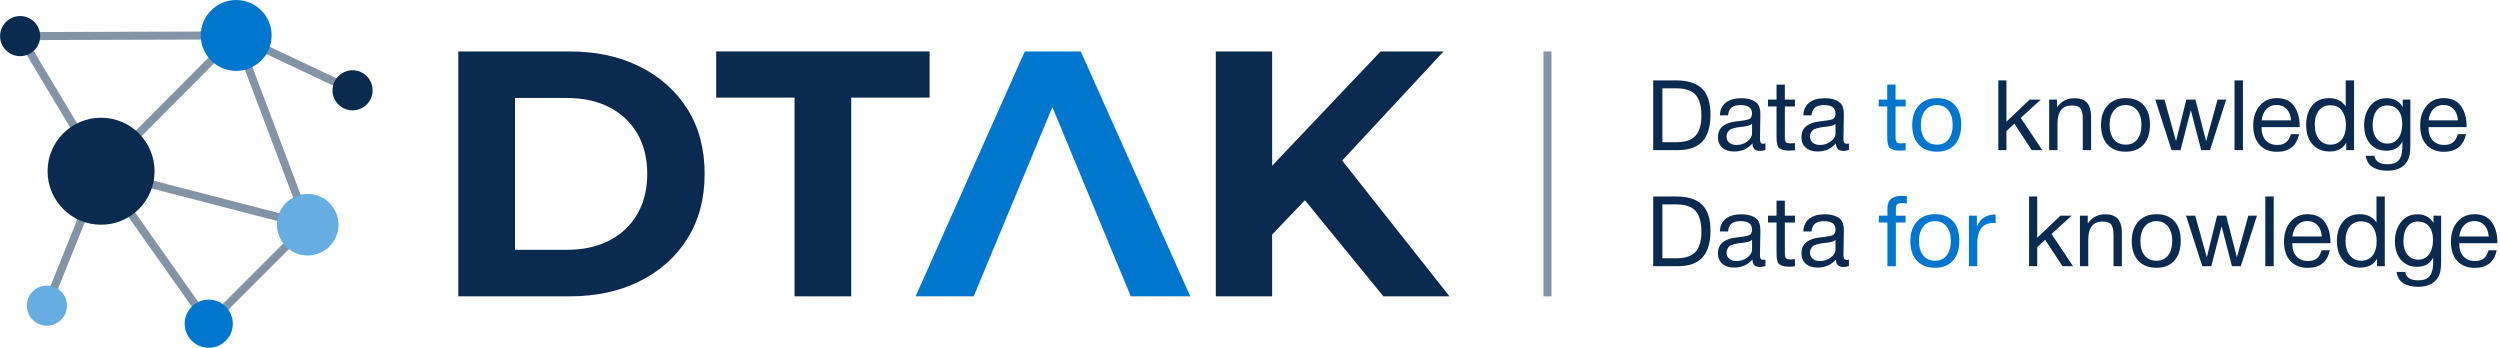
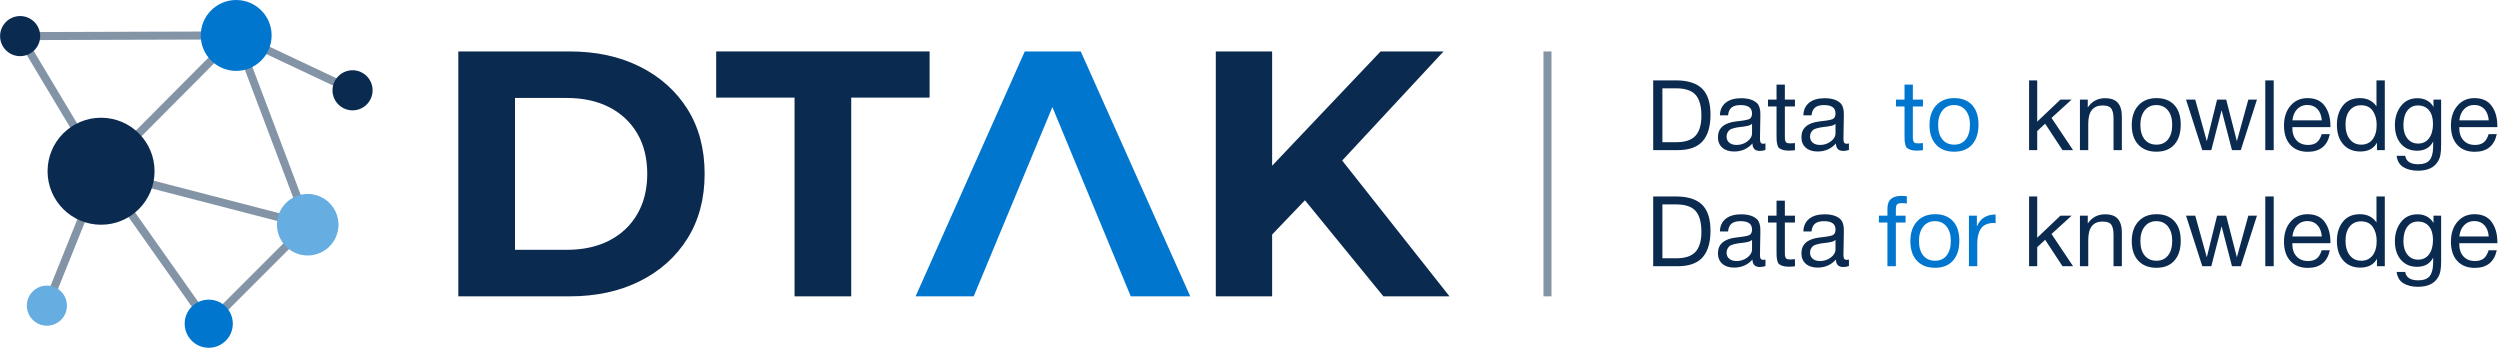
<svg xmlns="http://www.w3.org/2000/svg" viewBox="0 0 7144.9 994.0" width="438.5" height="61">
  <g id="icon">
    <g id="edges" stroke="#8494A7" stroke-width="22.94">
      <line x1="57.3" y1="103.2" x2="288.6" y2="489.4" />
      <line x1="57.3" y1="103.2" x2="674.8" y2="101.3" />
      <line x1="1007.4" y1="258.1" x2="674.8" y2="101.3" />
      <line x1="288.6" y1="489.4" x2="674.8" y2="101.3" />
      <line x1="288.6" y1="489.4" x2="596.4" y2="925.2" />
      <line x1="288.6" y1="489.4" x2="879.3" y2="642.3" />
      <line x1="288.6" y1="489.4" x2="133.8" y2="873.6" />
      <line x1="674.8" y1="101.3" x2="879.3" y2="642.3" />
      <line x1="596.4" y1="925.2" x2="879.3" y2="642.3" />
    </g>
    <circle cx="57.3" cy="103.2" r="57.3" fill="#0A2A4F" />
    <circle cx="1007.4" cy="258.1" r="57.3" fill="#0A2A4F" />
    <circle cx="288.6" cy="489.4" r="152.9" fill="#0A2A4F" />
    <circle cx="674.8" cy="101.3" r="101.3" fill="#0076CF" />
    <circle cx="596.4" cy="925.2" r="68.8" fill="#0076CF" />
    <circle cx="879.3" cy="642.3" r="87.9" fill="#66ADE2" />
    <circle cx="133.8" cy="873.6" r="57.3" fill="#66ADE2" />
  </g>
  <g id="DTAK">
    <path id="D" transform="translate(1226.7 847.0)" fill="#0A2A4F" d="M83.0 0.0V-700.0H401.0Q515.0 -700.0 602.0 -656.5Q689.0 -613.0 738.0 -535.0Q787.0 -457.0 787.0 -350.0Q787.0 -244.0 738.0 -165.5Q689.0 -87.0 602.0 -43.5Q515.0 0.0 401.0 0.0ZM245.0 -133.0H393.0Q463.0 -133.0 514.5 -159.5Q566.0 -186.0 594.5 -235.0Q623.0 -284.0 623.0 -350.0Q623.0 -417.0 594.5 -465.5Q566.0 -514.0 514.5 -540.5Q463.0 -567.0 393.0 -567.0H245.0Z" />
    <path id="T" transform="translate(1226.7 847.0)" fill="#0A2A4F" d="M1044.0 0.0V-568.0H820.0V-700.0H1430.0V-568.0H1206.0V0.0Z" />
    <path id="A" transform="translate(1226.7 847.0)" fill="#0076CF" d="M1390.0 0.0 1702.0 -700.0H1862.0L2175.0 0.0H2005.0L1780.938 -540.901L1556.0 0.0Z" />
    <path id="K" transform="translate(1226.7 847.0)" fill="#0A2A4F" d="M2248.0 0.0V-700.0H2409.0V-373.343L2719.0 -700.0H2899.0L2609.196 -388.125L2916.0 0.0H2727.0L2502.803 -274.619L2409.0 -176.702V0.0Z" />
  </g>
  <line id="divider" x1="4422.7" y1="147.0" x2="4422.7" y2="847.0" stroke="#8494A7" stroke-width="22.94" />
  <g id="tagline">
-     <path fill="#0A2A4F" d="M4724.847 229.74H4789.807Q4840.486 229.74 4864.566 253.26C4880.62 268.94 4888.646 293.767 4888.646 327.74C4888.646 361.153 4881.18 386.4 4866.247 403.48C4851.313 420.56 4827.42 429.1 4794.567 429.1H4724.847ZM6888.967 284.62V413.42Q6888.967 432.18 6887.007 442.4C6885.7 449.214 6883.273 455.607 6879.727 461.58C6869.086 479.127 6850.047 487.9 6822.606 487.9C6806.367 487.9 6792.646 484.587 6781.447 477.96C6770.247 471.333 6763.713 460.46 6761.847 445.34H6786.207C6789.007 461.393 6801.42 469.42 6823.447 469.42C6838.193 469.42 6848.88 465.687 6855.507 458.22C6862.134 450.753 6865.634 438.713 6866.007 422.1L6866.287 404.46C6857.14 422.007 6841.833 430.78 6820.367 430.78C6800.954 430.78 6785.507 424.153 6774.027 410.9C6762.547 397.647 6756.807 379.82 6756.807 357.42Q6756.807 325.78 6773.887 303.24C6785.273 288.213 6801.14 280.7 6821.487 280.7C6831.567 280.7 6840.574 282.847 6848.507 287.14C6856.44 291.433 6862.647 297.593 6867.127 305.62V284.62ZM6727.967 229.74 6727.967 429.1H6705.567V407.82C6696.42 424.62 6680.554 433.02 6657.967 433.02C6637.434 433.02 6621.147 426.16 6609.107 412.44Q6591.047 391.86 6591.047 356.58C6591.047 334.74 6596.694 316.587 6607.987 302.12C6619.28 287.653 6635.567 280.42 6656.847 280.42Q6687.927 280.42 6704.167 303.94V229.74ZM6075.567 280.42C6097.407 280.42 6114.394 287.047 6126.527 300.3C6138.661 313.554 6144.727 332.127 6144.727 356.02C6144.727 380.473 6138.661 399.513 6126.527 413.14C6114.394 426.767 6097.314 433.58 6075.287 433.58C6053.26 433.58 6035.994 426.86 6023.487 413.42C6010.98 399.98 6004.727 381.313 6004.727 357.42Q6004.727 321.86 6023.767 301.14C6036.46 287.327 6053.727 280.42 6075.567 280.42ZM4751.167 252.42 4751.167 406.42H4791.207C4816.22 406.42 4834.374 400.307 4845.667 388.08C4856.96 375.854 4862.606 356.767 4862.606 330.82C4862.606 303.567 4857.1 283.687 4846.086 271.18C4835.073 258.673 4816.407 252.42 4790.086 252.42ZM5045.727 410.06V428.541C5040.874 430.407 5035.461 431.341 5029.487 431.341C5015.861 431.341 5008.861 424.247 5008.487 410.061C4994.861 425.367 4977.407 433.021 4956.127 433.021C4941.941 433.021 4930.694 429.381 4922.387 422.101C4914.081 414.821 4909.927 404.834 4909.927 392.141C4909.927 366.381 4927.007 351.354 4961.167 347.061C4963.407 346.687 4966.674 346.314 4970.967 345.941C4987.207 344.074 4997.194 341.927 5000.927 339.501C5005.22 336.514 5007.367 331.381 5007.367 324.101C5007.367 308.234 4996.447 300.301 4974.607 300.301C4963.407 300.301 4954.914 302.587 4949.127 307.161C4943.34 311.734 4939.887 319.247 4938.767 329.7H4915.527C4915.9 314.207 4921.407 302.167 4932.047 293.58C4942.687 284.994 4957.34 280.7 4976.007 280.7C4996.354 280.7 5011.474 285.367 5021.367 294.7C5024.541 297.687 5026.874 301.607 5028.367 306.46C5029.86 311.314 5030.7 315.28 5030.887 318.36C5031.074 321.44 5031.167 326.06 5031.167 332.22C5031.167 339.314 5030.98 350.047 5030.607 364.42C5030.234 378.793 5030.047 389.526 5030.047 396.62C5030.047 401.846 5030.747 405.533 5032.147 407.68C5033.547 409.827 5036.114 410.9 5039.847 410.9C5041.34 410.9 5043.3 410.62 5045.727 410.06ZM5284.287 410.06V428.541C5279.434 430.407 5274.021 431.341 5268.047 431.341C5254.421 431.341 5247.421 424.247 5247.047 410.061C5233.421 425.367 5215.967 433.021 5194.688 433.021C5180.5 433.021 5169.254 429.381 5160.947 422.101C5152.641 414.821 5148.487 404.834 5148.487 392.141C5148.487 366.381 5165.567 351.354 5199.727 347.061C5201.967 346.687 5205.234 346.314 5209.527 345.941C5225.767 344.074 5235.754 341.927 5239.487 339.501C5243.78 336.514 5245.927 331.381 5245.927 324.101C5245.927 308.234 5235.007 300.301 5213.167 300.301C5201.967 300.301 5193.474 302.587 5187.687 307.161C5181.9 311.734 5178.447 319.247 5177.327 329.7H5154.087C5154.46 314.207 5159.967 302.167 5170.607 293.58C5181.247 284.994 5195.9 280.7 5214.567 280.7C5234.914 280.7 5250.034 285.367 5259.927 294.7C5263.101 297.687 5265.434 301.607 5266.927 306.46C5268.42 311.314 5269.26 315.28 5269.447 318.36C5269.634 321.44 5269.727 326.06 5269.727 332.22C5269.727 339.314 5269.54 350.047 5269.167 364.42C5268.793 378.793 5268.607 389.526 5268.607 396.62C5268.607 401.846 5269.307 405.533 5270.707 407.68C5272.107 409.827 5274.674 410.9 5278.407 410.9C5279.9 410.9 5281.86 410.62 5284.287 410.06ZM7048.007 383.46C7040.727 417.06 7019.728 433.86 6985.007 433.86C6963.728 433.86 6947.067 427.233 6935.027 413.98C6922.987 400.727 6916.967 382.34 6916.967 358.82C6916.967 335.487 6923.174 316.587 6935.587 302.12C6948 287.653 6964.194 280.42 6984.167 280.42C7006.38 280.42 7022.854 287.933 7033.587 302.96C7044.32 317.987 7049.687 336.98 7049.687 359.94V363.3H6941.047L6940.767 364.98C6940.767 380.287 6944.78 392.327 6952.807 401.1C6960.833 409.873 6971.847 414.26 6985.847 414.26C6996.3 414.26 7004.56 411.833 7010.627 406.98C7016.694 402.127 7021.407 394.287 7024.767 383.46ZM6570.887 383.46C6563.607 417.06 6542.607 433.86 6507.888 433.86C6486.607 433.86 6469.947 427.233 6457.907 413.98C6445.868 400.727 6439.848 382.34 6439.848 358.82Q6439.848 323.82 6458.467 302.12C6470.881 287.653 6487.074 280.42 6507.047 280.42C6529.26 280.42 6545.734 287.933 6556.467 302.96C6567.2 317.987 6572.567 336.98 6572.567 359.94V363.3H6463.927L6463.647 364.98C6463.647 380.287 6467.66 392.327 6475.687 401.1C6483.714 409.873 6494.727 414.26 6508.727 414.26C6519.18 414.26 6527.44 411.833 6533.507 406.98C6539.574 402.127 6544.287 394.287 6547.647 383.46ZM6159.847 284.62H6186.167L6219.207 403.62L6248.607 284.62H6274.647L6305.167 403.62L6337.927 284.62H6362.567L6316.367 429.1H6291.167L6261.487 314.86L6232.087 429.1H6206.327ZM5832.807 284.62 5775.407 336.98 5837.007 429.1H5806.767L5757.207 353.5L5734.527 374.5V429.1H5711.287V229.74H5734.527V347.62L5800.887 284.62ZM6075.007 300.3C6061.007 300.3 6049.9 305.433 6041.687 315.7C6033.474 325.967 6029.367 339.687 6029.367 356.86Q6029.367 383.46 6041.547 398.44C6049.667 408.427 6061.007 413.42 6075.567 413.42C6089.567 413.42 6100.534 408.38 6108.467 398.3C6116.4 388.22 6120.367 374.313 6120.367 356.58Q6120.367 330.82 6108.187 315.56C6100.067 305.387 6089.007 300.3 6075.007 300.3ZM5879.007 284.62V307.019C5890.954 289.472 5907.38 280.699 5928.287 280.699C5945.274 280.699 5957.547 285.132 5965.107 293.999C5972.667 302.866 5976.447 315.886 5976.447 333.059V429.099H5952.647V343.979C5952.647 336.886 5952.414 331.333 5951.947 327.319C5951.48 323.306 5950.313 319.013 5948.447 314.44C5946.58 309.866 5943.407 306.553 5938.927 304.5C5934.447 302.447 5928.66 301.42 5921.567 301.42C5894.127 301.42 5880.407 318.78 5880.407 353.5V429.1H5856.607V284.62ZM6659.927 300.86C6646.3 300.86 6635.521 305.807 6627.587 315.7C6619.654 325.593 6615.687 339.033 6615.687 356.02C6615.687 373.567 6619.747 387.52 6627.867 397.88C6635.987 408.24 6646.86 413.42 6660.487 413.42C6674.3 413.42 6685.127 408.427 6692.967 398.44C6700.807 388.453 6704.727 374.593 6704.727 356.86C6704.727 340.993 6701.041 327.693 6693.667 316.96C6686.294 306.227 6675.047 300.86 6659.927 300.86ZM6822.607 301.42C6809.727 301.42 6799.601 306.413 6792.227 316.4C6784.854 326.387 6781.167 340.154 6781.167 357.7C6781.167 373.567 6784.994 386.307 6792.647 395.92C6800.3 405.534 6810.474 410.34 6823.167 410.34C6836.42 410.34 6846.827 405.3 6854.387 395.22C6861.947 385.14 6865.727 371.327 6865.727 353.78C6865.727 337.354 6861.947 324.52 6854.387 315.28Q6843.047 301.42 6822.607 301.42ZM5130.007 284.62 5130.007 304.22H5101.167V388.5C5101.167 393.167 5101.214 396.247 5101.307 397.74C5101.4 399.233 5101.914 401.24 5102.847 403.76C5103.78 406.28 5105.367 407.913 5107.607 408.66C5109.847 409.407 5113.02 409.78 5117.127 409.78C5120.674 409.78 5124.967 409.5 5130.007 408.94V429.38C5123.287 430.127 5117.22 430.5 5111.807 430.5C5105.087 430.5 5099.487 429.753 5095.007 428.26C5090.527 426.767 5087.12 425.087 5084.787 423.22C5082.454 421.353 5080.727 418.04 5079.607 413.28C5078.487 408.52 5077.833 404.507 5077.647 401.24C5077.46 397.973 5077.367 392.513 5077.367 384.86V304.22H5053.007V284.62H5077.367V241.78H5101.167V284.62ZM6410.447 229.74V429.1H6386.367V229.74ZM5245.927 354.061C5244.247 355.367 5242.474 356.487 5240.607 357.421C5238.74 358.354 5236.36 359.101 5233.467 359.661C5230.574 360.221 5228.614 360.641 5227.587 360.921C5226.561 361.201 5224.087 361.574 5220.167 362.041C5216.247 362.507 5214.194 362.741 5214.007 362.741C5208.22 363.487 5204.44 364.001 5202.667 364.281C5200.894 364.561 5197.534 365.354 5192.587 366.661C5187.641 367.967 5184.141 369.461 5182.087 371.141C5180.034 372.821 5178.027 375.294 5176.067 378.561C5174.107 381.827 5173.127 385.701 5173.127 390.181C5173.127 397.647 5175.694 403.527 5180.827 407.821C5185.96 412.114 5193.007 414.261 5201.967 414.261C5213.354 414.261 5223.527 410.901 5232.487 404.181C5241.447 397.461 5245.927 389.527 5245.927 380.381ZM5007.367 354.061C5005.687 355.367 5003.914 356.487 5002.047 357.421C5000.181 358.354 4997.8 359.101 4994.907 359.661C4992.014 360.221 4990.054 360.641 4989.027 360.921C4988 361.201 4985.527 361.574 4981.607 362.041C4977.687 362.507 4975.634 362.741 4975.447 362.741C4969.661 363.487 4965.88 364.001 4964.107 364.281C4962.334 364.561 4958.974 365.354 4954.027 366.661C4949.081 367.967 4945.581 369.461 4943.527 371.141C4941.474 372.821 4939.467 375.294 4937.507 378.561C4935.547 381.827 4934.567 385.701 4934.567 390.181C4934.567 397.647 4937.134 403.527 4942.267 407.821C4947.4 412.114 4954.447 414.261 4963.407 414.261C4974.794 414.261 4984.967 410.901 4993.927 404.181C5002.887 397.461 5007.367 389.527 5007.367 380.381ZM6547.927 343.98C6546.808 330.167 6542.607 319.387 6535.327 311.64C6528.047 303.893 6518.434 300.02 6506.487 300.02C6494.914 300.02 6485.3 303.94 6477.647 311.78C6469.994 319.62 6465.421 330.353 6463.927 343.98ZM7025.047 343.98Q7023.367 323.26 7012.447 311.64C7005.167 303.893 6995.554 300.02 6983.607 300.02C6972.034 300.02 6962.42 303.94 6954.767 311.78C6947.114 319.62 6942.541 330.353 6941.047 343.98Z" />
-     <path id="to" fill="#0076CF" d="M5536.007 280.42C5557.847 280.42 5574.834 287.047 5586.967 300.3C5599.101 313.554 5605.167 332.127 5605.167 356.02C5605.167 380.473 5599.101 399.513 5586.967 413.14C5574.834 426.767 5557.754 433.58 5535.727 433.58C5513.7 433.58 5496.434 426.86 5483.927 413.42C5471.42 399.98 5465.167 381.313 5465.167 357.42Q5465.167 321.86 5484.207 301.14C5496.9 287.327 5514.167 280.42 5536.007 280.42ZM5535.447 300.3C5521.447 300.3 5510.34 305.433 5502.127 315.7C5493.914 325.967 5489.807 339.687 5489.807 356.86Q5489.807 383.46 5501.987 398.44C5510.107 408.427 5521.447 413.42 5536.007 413.42C5550.007 413.42 5560.974 408.38 5568.907 398.3C5576.84 388.22 5580.807 374.313 5580.807 356.58Q5580.807 330.82 5568.627 315.56C5560.507 305.387 5549.447 300.3 5535.447 300.3ZM5446.407 284.62 5446.407 304.22H5417.567V388.5C5417.567 393.167 5417.614 396.247 5417.707 397.74C5417.8 399.233 5418.313 401.24 5419.247 403.76C5420.18 406.28 5421.767 407.913 5424.007 408.66C5426.247 409.407 5429.42 409.78 5433.527 409.78C5437.074 409.78 5441.367 409.5 5446.407 408.94V429.38C5439.687 430.127 5433.62 430.5 5428.207 430.5C5421.487 430.5 5415.887 429.753 5411.407 428.26C5406.927 426.767 5403.52 425.087 5401.187 423.22C5398.854 421.353 5397.127 418.04 5396.007 413.28C5394.887 408.52 5394.234 404.507 5394.047 401.24C5393.86 397.973 5393.767 392.513 5393.767 384.86V304.22H5369.407V284.62H5393.767V241.78H5417.567V284.62Z" />
-     <path fill="#0A2A4F" d="M4724.847 561.54H4789.807C4823.593 561.54 4848.513 569.38 4864.566 585.06C4880.62 600.74 4888.646 625.567 4888.646 659.54C4888.646 692.953 4881.18 718.2 4866.247 735.28C4851.313 752.36 4827.42 760.9 4794.567 760.9H4724.847ZM6976.887 616.42V745.22C6976.887 757.727 6976.234 767.387 6974.927 774.2Q6972.967 784.42 6967.646 793.38C6957.007 810.927 6937.967 819.7 6910.527 819.7C6894.287 819.7 6880.566 816.387 6869.367 809.76C6858.167 803.133 6851.633 792.26 6849.767 777.14H6874.126C6876.927 793.193 6889.34 801.22 6911.367 801.22C6926.113 801.22 6936.8 797.487 6943.427 790.02C6950.054 782.553 6953.554 770.513 6953.927 753.9L6954.207 736.26C6945.06 753.807 6929.753 762.58 6908.287 762.58C6888.874 762.58 6873.427 755.953 6861.947 742.7C6850.467 729.447 6844.727 711.62 6844.727 689.22Q6844.727 657.58 6861.807 635.04C6873.193 620.013 6889.06 612.5 6909.407 612.5C6919.487 612.5 6928.494 614.647 6936.427 618.94C6944.36 623.233 6950.567 629.393 6955.047 637.42V616.42ZM6815.887 561.54 6815.887 760.9H6793.487V739.62C6784.34 756.42 6768.474 764.82 6745.887 764.82C6725.354 764.82 6709.067 757.96 6697.027 744.24Q6678.967 723.66 6678.967 688.38C6678.967 666.54 6684.614 648.387 6695.907 633.92C6707.2 619.453 6723.487 612.22 6744.767 612.22C6765.487 612.22 6781.26 620.06 6792.087 635.74V561.54ZM6163.487 612.22C6185.327 612.22 6202.314 618.847 6214.447 632.1C6226.581 645.354 6232.647 663.927 6232.647 687.82C6232.647 712.273 6226.581 731.313 6214.447 744.94C6202.314 758.567 6185.234 765.38 6163.207 765.38C6141.181 765.38 6123.914 758.66 6111.407 745.22C6098.9 731.78 6092.647 713.113 6092.647 689.22Q6092.647 653.66 6111.687 632.94C6124.38 619.127 6141.647 612.22 6163.487 612.22ZM4751.167 584.22 4751.167 738.22H4791.207C4816.22 738.22 4834.374 732.107 4845.667 719.88C4856.96 707.654 4862.606 688.567 4862.606 662.62C4862.606 635.367 4857.1 615.487 4846.086 602.98C4835.073 590.473 4816.407 584.22 4790.086 584.22ZM5045.727 741.86V760.341C5040.874 762.207 5035.461 763.141 5029.487 763.141C5015.861 763.141 5008.861 756.047 5008.487 741.861C4994.861 757.167 4977.407 764.821 4956.127 764.821C4941.941 764.821 4930.694 761.181 4922.387 753.901C4914.081 746.621 4909.927 736.634 4909.927 723.941C4909.927 698.181 4927.007 683.154 4961.167 678.861C4963.407 678.487 4966.674 678.114 4970.967 677.741C4987.207 675.874 4997.194 673.727 5000.927 671.301C5005.22 668.314 5007.367 663.181 5007.367 655.901C5007.367 640.034 4996.447 632.101 4974.607 632.101C4963.407 632.101 4954.914 634.387 4949.127 638.961C4943.34 643.534 4939.887 651.047 4938.767 661.5H4915.527C4915.9 646.007 4921.407 633.967 4932.047 625.38C4942.687 616.794 4957.34 612.5 4976.007 612.5C4996.354 612.5 5011.474 617.167 5021.367 626.5C5024.541 629.487 5026.874 633.407 5028.367 638.26C5029.86 643.114 5030.7 647.08 5030.887 650.16C5031.074 653.24 5031.167 657.86 5031.167 664.02C5031.167 671.114 5030.98 681.847 5030.607 696.22C5030.234 710.593 5030.047 721.326 5030.047 728.42C5030.047 733.646 5030.747 737.333 5032.147 739.48C5033.547 741.627 5036.114 742.7 5039.847 742.7C5041.34 742.7 5043.3 742.42 5045.727 741.86ZM5284.287 741.86V760.341C5279.434 762.207 5274.021 763.141 5268.047 763.141C5254.421 763.141 5247.421 756.047 5247.047 741.861C5233.421 757.167 5215.967 764.821 5194.688 764.821C5180.5 764.821 5169.254 761.181 5160.947 753.901C5152.641 746.621 5148.487 736.634 5148.487 723.941C5148.487 698.181 5165.567 683.154 5199.727 678.861C5201.967 678.487 5205.234 678.114 5209.527 677.741C5225.767 675.874 5235.754 673.727 5239.487 671.301C5243.78 668.314 5245.927 663.181 5245.927 655.901C5245.927 640.034 5235.007 632.101 5213.167 632.101C5201.967 632.101 5193.474 634.387 5187.687 638.961C5181.9 643.534 5178.447 651.047 5177.327 661.5H5154.087C5154.46 646.007 5159.967 633.967 5170.607 625.38C5181.247 616.794 5195.9 612.5 5214.567 612.5C5234.914 612.5 5250.034 617.167 5259.927 626.5C5263.101 629.487 5265.434 633.407 5266.927 638.26C5268.42 643.114 5269.26 647.08 5269.447 650.16C5269.634 653.24 5269.727 657.86 5269.727 664.02C5269.727 671.114 5269.54 681.847 5269.167 696.22C5268.793 710.593 5268.607 721.326 5268.607 728.42C5268.607 733.646 5269.307 737.333 5270.707 739.48C5272.107 741.627 5274.674 742.7 5278.407 742.7C5279.9 742.7 5281.86 742.42 5284.287 741.86ZM7135.927 715.26C7128.647 748.86 7107.647 765.66 7072.927 765.66C7051.647 765.66 7034.987 759.033 7022.947 745.78C7010.907 732.527 7004.888 714.14 7004.888 690.62C7004.888 667.287 7011.094 648.387 7023.507 633.92C7035.921 619.453 7052.114 612.22 7072.087 612.22C7094.3 612.22 7110.773 619.733 7121.507 634.76C7132.24 649.787 7137.607 668.78 7137.607 691.74V695.1H7028.967L7028.687 696.78C7028.687 712.087 7032.7 724.127 7040.727 732.9C7048.754 741.673 7059.767 746.06 7073.767 746.06C7084.22 746.06 7092.48 743.633 7098.547 738.78C7104.614 733.927 7109.327 726.087 7112.687 715.26ZM6658.807 715.26C6651.527 748.86 6630.527 765.66 6595.808 765.66C6574.527 765.66 6557.868 759.033 6545.828 745.78C6533.788 732.527 6527.768 714.14 6527.768 690.62C6527.768 667.287 6533.974 648.387 6546.388 633.92C6558.801 619.453 6574.994 612.22 6594.967 612.22C6617.181 612.22 6633.654 619.733 6644.387 634.76C6655.12 649.787 6660.487 668.78 6660.487 691.74V695.1H6551.847L6551.567 696.78C6551.567 712.087 6555.58 724.127 6563.607 732.9C6571.634 741.673 6582.647 746.06 6596.647 746.06C6607.1 746.06 6615.36 743.633 6621.427 738.78C6627.494 733.927 6632.207 726.087 6635.567 715.26ZM6247.767 616.42H6274.087L6307.127 735.42L6336.527 616.42H6362.567L6393.087 735.42L6425.847 616.42H6450.487L6404.287 760.9H6379.087L6349.407 646.66L6320.007 760.9H6294.247ZM5920.727 616.42 5863.327 668.78 5924.927 760.9H5894.687L5845.127 685.3L5822.447 706.3V760.9H5799.207V561.54H5822.447V679.42L5888.807 616.42ZM6162.927 632.1C6148.927 632.1 6137.82 637.233 6129.607 647.5C6121.394 657.767 6117.287 671.487 6117.287 688.66C6117.287 706.393 6121.347 720.253 6129.467 730.24C6137.587 740.227 6148.927 745.22 6163.487 745.22C6177.487 745.22 6188.454 740.18 6196.387 730.1C6204.32 720.02 6208.287 706.113 6208.287 688.38C6208.287 671.207 6204.227 657.534 6196.107 647.36C6187.987 637.187 6176.927 632.1 6162.927 632.1ZM5966.927 616.42V638.819C5978.874 621.272 5995.3 612.499 6016.207 612.499C6033.194 612.499 6045.467 616.932 6053.027 625.799C6060.587 634.666 6064.367 647.686 6064.367 664.859V760.899H6040.567V675.779C6040.567 668.686 6040.334 663.133 6039.867 659.119C6039.4 655.106 6038.234 650.813 6036.367 646.24C6034.5 641.667 6031.327 638.353 6026.847 636.3C6022.367 634.247 6016.58 633.22 6009.487 633.22C5982.047 633.22 5968.327 650.58 5968.327 685.3V760.9H5944.527V616.42ZM6747.847 632.66C6734.22 632.66 6723.44 637.607 6715.507 647.5C6707.574 657.393 6703.607 670.833 6703.607 687.82C6703.607 705.367 6707.667 719.32 6715.787 729.68C6723.907 740.04 6734.78 745.22 6748.407 745.22C6762.22 745.22 6773.047 740.227 6780.887 730.24C6788.727 720.253 6792.647 706.393 6792.647 688.66Q6792.647 664.86 6781.587 648.76C6774.214 638.027 6762.967 632.66 6747.847 632.66ZM6910.527 633.22C6897.647 633.22 6887.521 638.213 6880.147 648.2C6872.774 658.187 6869.087 671.953 6869.087 689.5C6869.087 705.367 6872.914 718.107 6880.567 727.72C6888.22 737.333 6898.394 742.14 6911.087 742.14C6924.34 742.14 6934.747 737.1 6942.307 727.02C6949.867 716.94 6953.647 703.127 6953.647 685.58C6953.647 669.154 6949.867 656.32 6942.307 647.08C6934.747 637.84 6924.154 633.22 6910.527 633.22ZM5130.007 616.42 5130.007 636.02H5101.167V720.3C5101.167 724.967 5101.214 728.047 5101.307 729.54C5101.4 731.033 5101.914 733.04 5102.847 735.56C5103.78 738.08 5105.367 739.713 5107.607 740.46C5109.847 741.207 5113.02 741.58 5117.127 741.58C5120.674 741.58 5124.967 741.3 5130.007 740.74V761.18C5123.287 761.927 5117.22 762.3 5111.807 762.3C5105.087 762.3 5099.487 761.553 5095.007 760.06C5090.527 758.567 5087.12 756.887 5084.787 755.02C5082.454 753.153 5080.727 749.84 5079.607 745.08C5078.487 740.32 5077.833 736.307 5077.647 733.04C5077.46 729.773 5077.367 724.313 5077.367 716.66V636.02H5053.007V616.42H5077.367V573.58H5101.167V616.42ZM6498.367 561.54V760.9H6474.287V561.54ZM5245.927 685.861C5244.247 687.167 5242.474 688.287 5240.607 689.221C5238.74 690.154 5236.36 690.901 5233.467 691.461Q5229.127 692.301 5227.587 692.721C5226.561 693.001 5224.087 693.374 5220.167 693.841C5216.247 694.307 5214.194 694.541 5214.007 694.541C5208.22 695.287 5204.44 695.801 5202.667 696.081C5200.894 696.361 5197.534 697.154 5192.587 698.461C5187.641 699.767 5184.141 701.261 5182.087 702.941C5180.034 704.621 5178.027 707.094 5176.067 710.361C5174.107 713.627 5173.127 717.501 5173.127 721.981C5173.127 729.447 5175.694 735.327 5180.827 739.621C5185.96 743.914 5193.007 746.061 5201.967 746.061C5213.354 746.061 5223.527 742.701 5232.487 735.981C5241.447 729.261 5245.927 721.327 5245.927 712.181ZM5007.367 685.861C5005.687 687.167 5003.914 688.287 5002.047 689.221C5000.181 690.154 4997.8 690.901 4994.907 691.461C4992.014 692.021 4990.054 692.441 4989.027 692.721C4988 693.001 4985.527 693.374 4981.607 693.841C4977.687 694.307 4975.634 694.541 4975.447 694.541C4969.661 695.287 4965.88 695.801 4964.107 696.081C4962.334 696.361 4958.974 697.154 4954.027 698.461C4949.081 699.767 4945.581 701.261 4943.527 702.941C4941.474 704.621 4939.467 707.094 4937.507 710.361C4935.547 713.627 4934.567 717.501 4934.567 721.981C4934.567 729.447 4937.134 735.327 4942.267 739.621C4947.4 743.914 4954.447 746.061 4963.407 746.061C4974.794 746.061 4984.967 742.701 4993.927 735.981C5002.887 729.261 5007.367 721.327 5007.367 712.181ZM7112.967 675.78C7111.848 661.967 7107.647 651.187 7100.367 643.44C7093.087 635.693 7083.474 631.82 7071.527 631.82C7059.954 631.82 7050.34 635.74 7042.687 643.58C7035.034 651.42 7030.461 662.153 7028.967 675.78ZM6635.848 675.78C6634.728 661.967 6630.527 651.187 6623.247 643.44C6615.967 635.693 6606.354 631.82 6594.407 631.82C6582.833 631.82 6573.22 635.74 6565.567 643.58C6557.914 651.42 6553.341 662.153 6551.848 675.78Z" />
+     <path fill="#0A2A4F" d="M4724.847 229.74H4789.807Q4840.486 229.74 4864.566 253.26C4880.62 268.94 4888.646 293.767 4888.646 327.74C4888.646 361.153 4881.18 386.4 4866.247 403.48C4851.313 420.56 4827.42 429.1 4794.567 429.1H4724.847ZM4751.167 252.42 4751.167 406.42H4791.207C4816.22 406.42 4834.374 400.307 4845.667 388.08C4856.96 375.854 4862.606 356.767 4862.606 330.82C4862.606 303.567 4857.1 283.687 4846.086 271.18C4835.073 258.673 4816.407 252.42 4790.086 252.42ZM5045.727 410.06V428.541C5040.874 430.407 5035.461 431.341 5029.487 431.341C5015.861 431.341 5008.861 424.247 5008.487 410.061C4994.861 425.367 4977.407 433.021 4956.127 433.021C4941.941 433.021 4930.694 429.381 4922.387 422.101C4914.081 414.821 4909.927 404.834 4909.927 392.141C4909.927 366.381 4927.007 351.354 4961.167 347.061C4963.407 346.687 4966.674 346.314 4970.967 345.941C4987.207 344.074 4997.194 341.927 5000.927 339.501C5005.22 336.514 5007.367 331.381 5007.367 324.101C5007.367 308.234 4996.447 300.301 4974.607 300.301C4963.407 300.301 4954.914 302.587 4949.127 307.161C4943.34 311.734 4939.887 319.247 4938.767 329.7H4915.527C4915.9 314.207 4921.407 302.167 4932.047 293.58C4942.687 284.994 4957.34 280.7 4976.007 280.7C4996.354 280.7 5011.474 285.367 5021.367 294.7C5024.541 297.687 5026.874 301.607 5028.367 306.46C5029.86 311.314 5030.7 315.28 5030.887 318.36C5031.074 321.44 5031.167 326.06 5031.167 332.22C5031.167 339.314 5030.98 350.047 5030.607 364.42C5030.234 378.793 5030.047 389.526 5030.047 396.62C5030.047 401.846 5030.747 405.533 5032.147 407.68C5033.547 409.827 5036.114 410.9 5039.847 410.9C5041.34 410.9 5043.3 410.62 5045.727 410.06ZM5284.287 410.06V428.541C5279.434 430.407 5274.021 431.341 5268.047 431.341C5254.421 431.341 5247.421 424.247 5247.047 410.061C5233.421 425.367 5215.967 433.021 5194.688 433.021C5180.5 433.021 5169.254 429.381 5160.947 422.101C5152.641 414.821 5148.487 404.834 5148.487 392.141C5148.487 366.381 5165.567 351.354 5199.727 347.061C5201.967 346.687 5205.234 346.314 5209.527 345.941C5225.767 344.074 5235.754 341.927 5239.487 339.501C5243.78 336.514 5245.927 331.381 5245.927 324.101C5245.927 308.234 5235.007 300.301 5213.167 300.301C5201.967 300.301 5193.474 302.587 5187.687 307.161C5181.9 311.734 5178.447 319.247 5177.327 329.7H5154.087C5154.46 314.207 5159.967 302.167 5170.607 293.58C5181.247 284.994 5195.9 280.7 5214.567 280.7C5234.914 280.7 5250.034 285.367 5259.927 294.7C5263.101 297.687 5265.434 301.607 5266.927 306.46C5268.42 311.314 5269.26 315.28 5269.447 318.36C5269.634 321.44 5269.727 326.06 5269.727 332.22C5269.727 339.314 5269.54 350.047 5269.167 364.42C5268.793 378.793 5268.607 389.526 5268.607 396.62C5268.607 401.846 5269.307 405.533 5270.707 407.68C5272.107 409.827 5274.674 410.9 5278.407 410.9C5279.9 410.9 5281.86 410.62 5284.287 410.06ZM5130.007 284.62 5130.007 304.22H5101.167V388.5C5101.167 393.167 5101.214 396.247 5101.307 397.74C5101.4 399.233 5101.914 401.24 5102.847 403.76C5103.78 406.28 5105.367 407.913 5107.607 408.66C5109.847 409.407 5113.02 409.78 5117.127 409.78C5120.674 409.78 5124.967 409.5 5130.007 408.94V429.38C5123.287 430.127 5117.22 430.5 5111.807 430.5C5105.087 430.5 5099.487 429.753 5095.007 428.26C5090.527 426.767 5087.12 425.087 5084.787 423.22C5082.454 421.353 5080.727 418.04 5079.607 413.28C5078.487 408.52 5077.833 404.507 5077.647 401.24C5077.46 397.973 5077.367 392.513 5077.367 384.86V304.22H5053.007V284.62H5077.367V241.78H5101.167V284.62ZM5245.927 354.061C5244.247 355.367 5242.474 356.487 5240.607 357.421C5238.74 358.354 5236.36 359.101 5233.467 359.661C5230.574 360.221 5228.614 360.641 5227.587 360.921C5226.561 361.201 5224.087 361.574 5220.167 362.041C5216.247 362.507 5214.194 362.741 5214.007 362.741C5208.22 363.487 5204.44 364.001 5202.667 364.281C5200.894 364.561 5197.534 365.354 5192.587 366.661C5187.641 367.967 5184.141 369.461 5182.087 371.141C5180.034 372.821 5178.027 375.294 5176.067 378.561C5174.107 381.827 5173.127 385.701 5173.127 390.181C5173.127 397.647 5175.694 403.527 5180.827 407.821C5185.96 412.114 5193.007 414.261 5201.967 414.261C5213.354 414.261 5223.527 410.901 5232.487 404.181C5241.447 397.461 5245.927 389.527 5245.927 380.381ZM5007.367 354.061C5005.687 355.367 5003.914 356.487 5002.047 357.421C5000.181 358.354 4997.8 359.101 4994.907 359.661C4992.014 360.221 4990.054 360.641 4989.027 360.921C4988 361.201 4985.527 361.574 4981.607 362.041C4977.687 362.507 4975.634 362.741 4975.447 362.741C4969.661 363.487 4965.88 364.001 4964.107 364.281C4962.334 364.561 4958.974 365.354 4954.027 366.661C4949.081 367.967 4945.581 369.461 4943.527 371.141C4941.474 372.821 4939.467 375.294 4937.507 378.561C4935.547 381.827 4934.567 385.701 4934.567 390.181C4934.567 397.647 4937.134 403.527 4942.267 407.821C4947.4 412.114 4954.447 414.261 4963.407 414.261C4974.794 414.261 4984.967 410.901 4993.927 404.181C5002.887 397.461 5007.367 389.527 5007.367 380.381Z M6976.887 284.62V413.42Q6976.887 432.18 6974.927 442.4C6973.62 449.214 6971.193 455.607 6967.646 461.58C6957.006 479.127 6937.967 487.9 6910.526 487.9C6894.287 487.9 6880.566 484.587 6869.367 477.96C6858.167 471.333 6851.633 460.46 6849.767 445.34H6874.126C6876.927 461.393 6889.34 469.42 6911.367 469.42C6926.113 469.42 6936.8 465.687 6943.427 458.22C6950.054 450.753 6953.554 438.713 6953.927 422.1L6954.207 404.46C6945.06 422.007 6929.753 430.78 6908.287 430.78C6888.874 430.78 6873.427 424.153 6861.947 410.9C6850.467 397.647 6844.727 379.82 6844.727 357.42Q6844.727 325.78 6861.807 303.24C6873.193 288.213 6889.06 280.7 6909.407 280.7C6919.487 280.7 6928.494 282.847 6936.427 287.14C6944.36 291.433 6950.567 297.593 6955.047 305.62V284.62ZM6815.887 229.74 6815.887 429.1H6793.487V407.82C6784.34 424.62 6768.474 433.02 6745.887 433.02C6725.354 433.02 6709.067 426.16 6697.027 412.44Q6678.967 391.86 6678.967 356.58C6678.967 334.74 6684.614 316.587 6695.907 302.12C6707.2 287.653 6723.487 280.42 6744.767 280.42Q6775.847 280.42 6792.087 303.94V229.74ZM6163.487 280.42C6185.327 280.42 6202.314 287.047 6214.447 300.3C6226.581 313.554 6232.647 332.127 6232.647 356.02C6232.647 380.473 6226.581 399.513 6214.447 413.14C6202.314 426.767 6185.234 433.58 6163.207 433.58C6141.18 433.58 6123.914 426.86 6111.407 413.42C6098.9 399.98 6092.647 381.313 6092.647 357.42Q6092.647 321.86 6111.687 301.14C6124.38 287.327 6141.647 280.42 6163.487 280.42ZM7135.927 383.46C7128.647 417.06 7107.647 433.86 7072.927 433.86C7051.647 433.86 7034.987 427.233 7022.947 413.98C7010.907 400.727 7004.887 382.34 7004.887 358.82C7004.887 335.487 7011.094 316.587 7023.507 302.12C7035.92 287.653 7052.114 280.42 7072.087 280.42C7094.3 280.42 7110.773 287.933 7121.507 302.96C7132.24 317.987 7137.607 336.98 7137.607 359.94V363.3H7028.967L7028.687 364.98C7028.687 380.287 7032.7 392.327 7040.727 401.1C7048.753 409.873 7059.767 414.26 7073.767 414.26C7084.22 414.26 7092.48 411.833 7098.547 406.98C7104.614 402.127 7109.327 394.287 7112.687 383.46ZM6658.807 383.46C6651.527 417.06 6630.527 433.86 6595.808 433.86C6574.527 433.86 6557.867 427.233 6545.827 413.98C6533.788 400.727 6527.768 382.34 6527.768 358.82Q6527.768 323.82 6546.387 302.12C6558.801 287.653 6574.994 280.42 6594.967 280.42C6617.18 280.42 6633.654 287.933 6644.387 302.96C6655.12 317.987 6660.487 336.98 6660.487 359.94V363.3H6551.847L6551.567 364.98C6551.567 380.287 6555.58 392.327 6563.607 401.1C6571.634 409.873 6582.647 414.26 6596.647 414.26C6607.1 414.26 6615.36 411.833 6621.427 406.98C6627.494 402.127 6632.207 394.287 6635.567 383.46ZM6247.767 284.62H6274.087L6307.127 403.62L6336.527 284.62H6362.567L6393.087 403.62L6425.847 284.62H6450.487L6404.287 429.1H6379.087L6349.407 314.86L6320.007 429.1H6294.247ZM5920.727 284.62 5863.327 336.98 5924.927 429.1H5894.687L5845.127 353.5L5822.447 374.5V429.1H5799.207V229.74H5822.447V347.62L5888.807 284.62ZM6162.927 300.3C6148.927 300.3 6137.82 305.433 6129.607 315.7C6121.394 325.967 6117.287 339.687 6117.287 356.86Q6117.287 383.46 6129.467 398.44C6137.587 408.427 6148.927 413.42 6163.487 413.42C6177.487 413.42 6188.454 408.38 6196.387 398.3C6204.32 388.22 6208.287 374.313 6208.287 356.58Q6208.287 330.82 6196.107 315.56C6187.987 305.387 6176.927 300.3 6162.927 300.3ZM5966.927 284.62V307.019C5978.874 289.472 5995.3 280.699 6016.207 280.699C6033.194 280.699 6045.467 285.132 6053.027 293.999C6060.587 302.866 6064.367 315.886 6064.367 333.059V429.099H6040.567V343.979C6040.567 336.886 6040.334 331.333 6039.867 327.319C6039.4 323.306 6038.233 319.013 6036.367 314.44C6034.5 309.866 6031.327 306.553 6026.847 304.5C6022.367 302.447 6016.58 301.42 6009.487 301.42C5982.047 301.42 5968.327 318.78 5968.327 353.5V429.1H5944.527V284.62ZM6747.847 300.86C6734.22 300.86 6723.44 305.807 6715.507 315.7C6707.574 325.593 6703.607 339.033 6703.607 356.02C6703.607 373.567 6707.667 387.52 6715.787 397.88C6723.907 408.24 6734.78 413.42 6748.407 413.42C6762.22 413.42 6773.047 408.427 6780.887 398.44C6788.727 388.453 6792.647 374.593 6792.647 356.86C6792.647 340.993 6788.96 327.693 6781.587 316.96C6774.214 306.227 6762.967 300.86 6747.847 300.86ZM6910.527 301.42C6897.647 301.42 6887.521 306.413 6880.147 316.4C6872.774 326.387 6869.087 340.154 6869.087 357.7C6869.087 373.567 6872.914 386.307 6880.567 395.92C6888.22 405.534 6898.394 410.34 6911.087 410.34C6924.34 410.34 6934.747 405.3 6942.307 395.22C6949.867 385.14 6953.647 371.327 6953.647 353.78C6953.647 337.354 6949.867 324.52 6942.307 315.28Q6930.967 301.42 6910.527 301.42ZM6498.367 229.74V429.1H6474.287V229.74ZM6635.847 343.98C6634.728 330.167 6630.527 319.387 6623.247 311.64C6615.967 303.893 6606.354 300.02 6594.407 300.02C6582.833 300.02 6573.22 303.94 6565.567 311.78C6557.914 319.62 6553.341 330.353 6551.847 343.98ZM7112.967 343.98Q7111.287 323.26 7100.367 311.64C7093.087 303.893 7083.474 300.02 7071.527 300.02C7059.954 300.02 7050.34 303.94 7042.687 311.78C7035.034 319.62 7030.46 330.353 7028.967 343.98Z" />
+     <path id="to" fill="#0076CF" d="M5585.427 280.42C5607.267 280.42 5624.254 287.047 5636.387 300.3C5648.521 313.554 5654.587 332.127 5654.587 356.02C5654.587 380.473 5648.521 399.513 5636.387 413.14C5624.254 426.767 5607.174 433.58 5585.147 433.58C5563.12 433.58 5545.854 426.86 5533.347 413.42C5520.84 399.98 5514.587 381.313 5514.587 357.42Q5514.587 321.86 5533.627 301.14C5546.32 287.327 5563.587 280.42 5585.427 280.42ZM5584.867 300.3C5570.867 300.3 5559.76 305.433 5551.547 315.7C5543.334 325.967 5539.227 339.687 5539.227 356.86Q5539.227 383.46 5551.407 398.44C5559.527 408.427 5570.867 413.42 5585.427 413.42C5599.427 413.42 5610.394 408.38 5618.327 398.3C5626.26 388.22 5630.227 374.313 5630.227 356.58Q5630.227 330.82 5618.047 315.56C5609.927 305.387 5598.867 300.3 5584.867 300.3ZM5495.827 284.62 5495.827 304.22H5466.987V388.5C5466.987 393.167 5467.034 396.247 5467.127 397.74C5467.22 399.233 5467.733 401.24 5468.667 403.76C5469.6 406.28 5471.187 407.913 5473.427 408.66C5475.667 409.407 5478.84 409.78 5482.947 409.78C5486.494 409.78 5490.787 409.5 5495.827 408.94V429.38C5489.107 430.127 5483.04 430.5 5477.627 430.5C5470.907 430.5 5465.307 429.753 5460.827 428.26C5456.347 426.767 5452.94 425.087 5450.607 423.22C5448.273 421.353 5446.547 418.04 5445.427 413.28C5444.307 408.52 5443.654 404.507 5443.467 401.24C5443.28 397.973 5443.187 392.513 5443.187 384.86V304.22H5418.827V284.62H5443.187V241.78H5466.987V284.62Z" />
+     <path fill="#0A2A4F" d="M4724.847 561.54H4789.807C4823.593 561.54 4848.513 569.38 4864.566 585.06C4880.62 600.74 4888.646 625.567 4888.646 659.54C4888.646 692.953 4881.18 718.2 4866.247 735.28C4851.313 752.36 4827.42 760.9 4794.567 760.9H4724.847ZM4751.167 584.22 4751.167 738.22H4791.207C4816.22 738.22 4834.374 732.107 4845.667 719.88C4856.96 707.654 4862.606 688.567 4862.606 662.62C4862.606 635.367 4857.1 615.487 4846.086 602.98C4835.073 590.473 4816.407 584.22 4790.086 584.22ZM5045.727 741.86V760.341C5040.874 762.207 5035.461 763.141 5029.487 763.141C5015.861 763.141 5008.861 756.047 5008.487 741.861C4994.861 757.167 4977.407 764.821 4956.127 764.821C4941.941 764.821 4930.694 761.181 4922.387 753.901C4914.081 746.621 4909.927 736.634 4909.927 723.941C4909.927 698.181 4927.007 683.154 4961.167 678.861C4963.407 678.487 4966.674 678.114 4970.967 677.741C4987.207 675.874 4997.194 673.727 5000.927 671.301C5005.22 668.314 5007.367 663.181 5007.367 655.901C5007.367 640.034 4996.447 632.101 4974.607 632.101C4963.407 632.101 4954.914 634.387 4949.127 638.961C4943.34 643.534 4939.887 651.047 4938.767 661.5H4915.527C4915.9 646.007 4921.407 633.967 4932.047 625.38C4942.687 616.794 4957.34 612.5 4976.007 612.5C4996.354 612.5 5011.474 617.167 5021.367 626.5C5024.541 629.487 5026.874 633.407 5028.367 638.26C5029.86 643.114 5030.7 647.08 5030.887 650.16C5031.074 653.24 5031.167 657.86 5031.167 664.02C5031.167 671.114 5030.98 681.847 5030.607 696.22C5030.234 710.593 5030.047 721.326 5030.047 728.42C5030.047 733.646 5030.747 737.333 5032.147 739.48C5033.547 741.627 5036.114 742.7 5039.847 742.7C5041.34 742.7 5043.3 742.42 5045.727 741.86ZM5284.287 741.86V760.341C5279.434 762.207 5274.021 763.141 5268.047 763.141C5254.421 763.141 5247.421 756.047 5247.047 741.861C5233.421 757.167 5215.967 764.821 5194.688 764.821C5180.5 764.821 5169.254 761.181 5160.947 753.901C5152.641 746.621 5148.487 736.634 5148.487 723.941C5148.487 698.181 5165.567 683.154 5199.727 678.861C5201.967 678.487 5205.234 678.114 5209.527 677.741C5225.767 675.874 5235.754 673.727 5239.487 671.301C5243.78 668.314 5245.927 663.181 5245.927 655.901C5245.927 640.034 5235.007 632.101 5213.167 632.101C5201.967 632.101 5193.474 634.387 5187.687 638.961C5181.9 643.534 5178.447 651.047 5177.327 661.5H5154.087C5154.46 646.007 5159.967 633.967 5170.607 625.38C5181.247 616.794 5195.9 612.5 5214.567 612.5C5234.914 612.5 5250.034 617.167 5259.927 626.5C5263.101 629.487 5265.434 633.407 5266.927 638.26C5268.42 643.114 5269.26 647.08 5269.447 650.16C5269.634 653.24 5269.727 657.86 5269.727 664.02C5269.727 671.114 5269.54 681.847 5269.167 696.22C5268.793 710.593 5268.607 721.326 5268.607 728.42C5268.607 733.646 5269.307 737.333 5270.707 739.48C5272.107 741.627 5274.674 742.7 5278.407 742.7C5279.9 742.7 5281.86 742.42 5284.287 741.86ZM5130.007 616.42 5130.007 636.02H5101.167V720.3C5101.167 724.967 5101.214 728.047 5101.307 729.54C5101.4 731.033 5101.914 733.04 5102.847 735.56C5103.78 738.08 5105.367 739.713 5107.607 740.46C5109.847 741.207 5113.02 741.58 5117.127 741.58C5120.674 741.58 5124.967 741.3 5130.007 740.74V761.18C5123.287 761.927 5117.22 762.3 5111.807 762.3C5105.087 762.3 5099.487 761.553 5095.007 760.06C5090.527 758.567 5087.12 756.887 5084.787 755.02C5082.454 753.153 5080.727 749.84 5079.607 745.08C5078.487 740.32 5077.833 736.307 5077.647 733.04C5077.46 729.773 5077.367 724.313 5077.367 716.66V636.02H5053.007V616.42H5077.367V573.58H5101.167V616.42ZM5245.927 685.861C5244.247 687.167 5242.474 688.287 5240.607 689.221C5238.74 690.154 5236.36 690.901 5233.467 691.461Q5229.127 692.301 5227.587 692.721C5226.561 693.001 5224.087 693.374 5220.167 693.841C5216.247 694.307 5214.194 694.541 5214.007 694.541C5208.22 695.287 5204.44 695.801 5202.667 696.081C5200.894 696.361 5197.534 697.154 5192.587 698.461C5187.641 699.767 5184.141 701.261 5182.087 702.941C5180.034 704.621 5178.027 707.094 5176.067 710.361C5174.107 713.627 5173.127 717.501 5173.127 721.981C5173.127 729.447 5175.694 735.327 5180.827 739.621C5185.96 743.914 5193.007 746.061 5201.967 746.061C5213.354 746.061 5223.527 742.701 5232.487 735.981C5241.447 729.261 5245.927 721.327 5245.927 712.181ZM5007.367 685.861C5005.687 687.167 5003.914 688.287 5002.047 689.221C5000.181 690.154 4997.8 690.901 4994.907 691.461C4992.014 692.021 4990.054 692.441 4989.027 692.721C4988 693.001 4985.527 693.374 4981.607 693.841C4977.687 694.307 4975.634 694.541 4975.447 694.541C4969.661 695.287 4965.88 695.801 4964.107 696.081C4962.334 696.361 4958.974 697.154 4954.027 698.461C4949.081 699.767 4945.581 701.261 4943.527 702.941C4941.474 704.621 4939.467 707.094 4937.507 710.361C4935.547 713.627 4934.567 717.501 4934.567 721.981C4934.567 729.447 4937.134 735.327 4942.267 739.621C4947.4 743.914 4954.447 746.061 4963.407 746.061C4974.794 746.061 4984.967 742.701 4993.927 735.981C5002.887 729.261 5007.367 721.327 5007.367 712.181Z M6976.887 616.42V745.22C6976.887 757.727 6976.234 767.387 6974.927 774.2Q6972.967 784.42 6967.646 793.38C6957.007 810.927 6937.967 819.7 6910.527 819.7C6894.287 819.7 6880.566 816.387 6869.367 809.76C6858.167 803.133 6851.633 792.26 6849.767 777.14H6874.126C6876.927 793.193 6889.34 801.22 6911.367 801.22C6926.113 801.22 6936.8 797.487 6943.427 790.02C6950.054 782.553 6953.554 770.513 6953.927 753.9L6954.207 736.26C6945.06 753.807 6929.753 762.58 6908.287 762.58C6888.874 762.58 6873.427 755.953 6861.947 742.7C6850.467 729.447 6844.727 711.62 6844.727 689.22Q6844.727 657.58 6861.807 635.04C6873.193 620.013 6889.06 612.5 6909.407 612.5C6919.487 612.5 6928.494 614.647 6936.427 618.94C6944.36 623.233 6950.567 629.393 6955.047 637.42V616.42ZM6815.887 561.54 6815.887 760.9H6793.487V739.62C6784.34 756.42 6768.474 764.82 6745.887 764.82C6725.354 764.82 6709.067 757.96 6697.027 744.24Q6678.967 723.66 6678.967 688.38C6678.967 666.54 6684.614 648.387 6695.907 633.92C6707.2 619.453 6723.487 612.22 6744.767 612.22C6765.487 612.22 6781.26 620.06 6792.087 635.74V561.54ZM6163.487 612.22C6185.327 612.22 6202.314 618.847 6214.447 632.1C6226.581 645.354 6232.647 663.927 6232.647 687.82C6232.647 712.273 6226.581 731.313 6214.447 744.94C6202.314 758.567 6185.234 765.38 6163.207 765.38C6141.181 765.38 6123.914 758.66 6111.407 745.22C6098.9 731.78 6092.647 713.113 6092.647 689.22Q6092.647 653.66 6111.687 632.94C6124.38 619.127 6141.647 612.22 6163.487 612.22ZM7135.927 715.26C7128.647 748.86 7107.647 765.66 7072.927 765.66C7051.647 765.66 7034.987 759.033 7022.947 745.78C7010.907 732.527 7004.888 714.14 7004.888 690.62C7004.888 667.287 7011.094 648.387 7023.507 633.92C7035.921 619.453 7052.114 612.22 7072.087 612.22C7094.3 612.22 7110.773 619.733 7121.507 634.76C7132.24 649.787 7137.607 668.78 7137.607 691.74V695.1H7028.967L7028.687 696.78C7028.687 712.087 7032.7 724.127 7040.727 732.9C7048.754 741.673 7059.767 746.06 7073.767 746.06C7084.22 746.06 7092.48 743.633 7098.547 738.78C7104.614 733.927 7109.327 726.087 7112.687 715.26ZM6658.807 715.26C6651.527 748.86 6630.527 765.66 6595.808 765.66C6574.527 765.66 6557.868 759.033 6545.828 745.78C6533.788 732.527 6527.768 714.14 6527.768 690.62C6527.768 667.287 6533.974 648.387 6546.388 633.92C6558.801 619.453 6574.994 612.22 6594.967 612.22C6617.181 612.22 6633.654 619.733 6644.387 634.76C6655.12 649.787 6660.487 668.78 6660.487 691.74V695.1H6551.847L6551.567 696.78C6551.567 712.087 6555.58 724.127 6563.607 732.9C6571.634 741.673 6582.647 746.06 6596.647 746.06C6607.1 746.06 6615.36 743.633 6621.427 738.78C6627.494 733.927 6632.207 726.087 6635.567 715.26ZM6247.767 616.42H6274.087L6307.127 735.42L6336.527 616.42H6362.567L6393.087 735.42L6425.847 616.42H6450.487L6404.287 760.9H6379.087L6349.407 646.66L6320.007 760.9H6294.247ZM5920.727 616.42 5863.327 668.78 5924.927 760.9H5894.687L5845.127 685.3L5822.447 706.3V760.9H5799.207V561.54H5822.447V679.42L5888.807 616.42ZM6162.927 632.1C6148.927 632.1 6137.82 637.233 6129.607 647.5C6121.394 657.767 6117.287 671.487 6117.287 688.66C6117.287 706.393 6121.347 720.253 6129.467 730.24C6137.587 740.227 6148.927 745.22 6163.487 745.22C6177.487 745.22 6188.454 740.18 6196.387 730.1C6204.32 720.02 6208.287 706.113 6208.287 688.38C6208.287 671.207 6204.227 657.534 6196.107 647.36C6187.987 637.187 6176.927 632.1 6162.927 632.1ZM5966.927 616.42V638.819C5978.874 621.272 5995.3 612.499 6016.207 612.499C6033.194 612.499 6045.467 616.932 6053.027 625.799C6060.587 634.666 6064.367 647.686 6064.367 664.859V760.899H6040.567V675.779C6040.567 668.686 6040.334 663.133 6039.867 659.119C6039.4 655.106 6038.234 650.813 6036.367 646.24C6034.5 641.667 6031.327 638.353 6026.847 636.3C6022.367 634.247 6016.58 633.22 6009.487 633.22C5982.047 633.22 5968.327 650.58 5968.327 685.3V760.9H5944.527V616.42ZM6747.847 632.66C6734.22 632.66 6723.44 637.607 6715.507 647.5C6707.574 657.393 6703.607 670.833 6703.607 687.82C6703.607 705.367 6707.667 719.32 6715.787 729.68C6723.907 740.04 6734.78 745.22 6748.407 745.22C6762.22 745.22 6773.047 740.227 6780.887 730.24C6788.727 720.253 6792.647 706.393 6792.647 688.66Q6792.647 664.86 6781.587 648.76C6774.214 638.027 6762.967 632.66 6747.847 632.66ZM6910.527 633.22C6897.647 633.22 6887.521 638.213 6880.147 648.2C6872.774 658.187 6869.087 671.953 6869.087 689.5C6869.087 705.367 6872.914 718.107 6880.567 727.72C6888.22 737.333 6898.394 742.14 6911.087 742.14C6924.34 742.14 6934.747 737.1 6942.307 727.02C6949.867 716.94 6953.647 703.127 6953.647 685.58C6953.647 669.154 6949.867 656.32 6942.307 647.08C6934.747 637.84 6924.154 633.22 6910.527 633.22ZM6498.367 561.54V760.9H6474.287V561.54ZM7112.967 675.78C7111.848 661.967 7107.647 651.187 7100.367 643.44C7093.087 635.693 7083.474 631.82 7071.527 631.82C7059.954 631.82 7050.34 635.74 7042.687 643.58C7035.034 651.42 7030.461 662.153 7028.967 675.78ZM6635.848 675.78C6634.728 661.967 6630.527 651.187 6623.247 643.44C6615.967 635.693 6606.354 631.82 6594.407 631.82C6582.833 631.82 6573.22 635.74 6565.567 643.58C6557.914 651.42 6553.341 662.153 6551.848 675.78Z" />
    <path id="for" fill="#0076CF" d="M5530.687 612.22C5552.527 612.22 5569.514 618.847 5581.647 632.1C5593.78 645.354 5599.847 663.927 5599.847 687.82C5599.847 712.273 5593.78 731.313 5581.647 744.94C5569.514 758.567 5552.434 765.38 5530.407 765.38C5508.38 765.38 5491.114 758.66 5478.607 745.22C5466.1 731.78 5459.847 713.113 5459.847 689.22C5459.847 665.513 5466.194 646.753 5478.887 632.94C5491.58 619.127 5508.847 612.22 5530.687 612.22ZM5530.127 632.1C5516.127 632.1 5505.021 637.233 5496.807 647.5C5488.594 657.767 5484.487 671.487 5484.487 688.66C5484.487 706.393 5488.547 720.253 5496.667 730.24C5504.787 740.227 5516.127 745.22 5530.687 745.22C5544.687 745.22 5555.654 740.18 5563.587 730.1C5571.521 720.02 5575.487 706.113 5575.487 688.38C5575.487 671.207 5571.427 657.534 5563.307 647.36C5555.187 637.187 5544.127 632.1 5530.127 632.1ZM5449.767 560.98V581.7C5445.661 580.953 5441.273 580.58 5436.607 580.58C5429.14 580.58 5424.24 581.793 5421.907 584.22C5419.574 586.646 5418.407 591.873 5418.407 599.9V616.42H5446.127V636.02H5418.407V760.9H5394.327V636.02H5369.967V616.42H5394.327V597.1C5394.327 584.033 5397.687 574.56 5404.407 568.68C5411.127 562.8 5421.114 559.86 5434.367 559.86C5438.474 559.86 5443.607 560.233 5449.767 560.98ZM5703.447 613.06V637.7C5701.767 637.513 5699.713 637.42 5697.287 637.42C5689.633 637.42 5683.007 638.587 5677.407 640.92C5671.807 643.254 5667.374 646.287 5664.106 650.02C5660.84 653.753 5658.18 658.42 5656.126 664.02C5654.073 669.62 5652.72 675.22 5652.067 680.82C5651.414 686.42 5651.087 692.767 5651.087 699.86V760.9H5627.287V616.42H5649.967V647.5Q5664.247 613.06 5703.447 613.06Z" />
  </g>
</svg>
